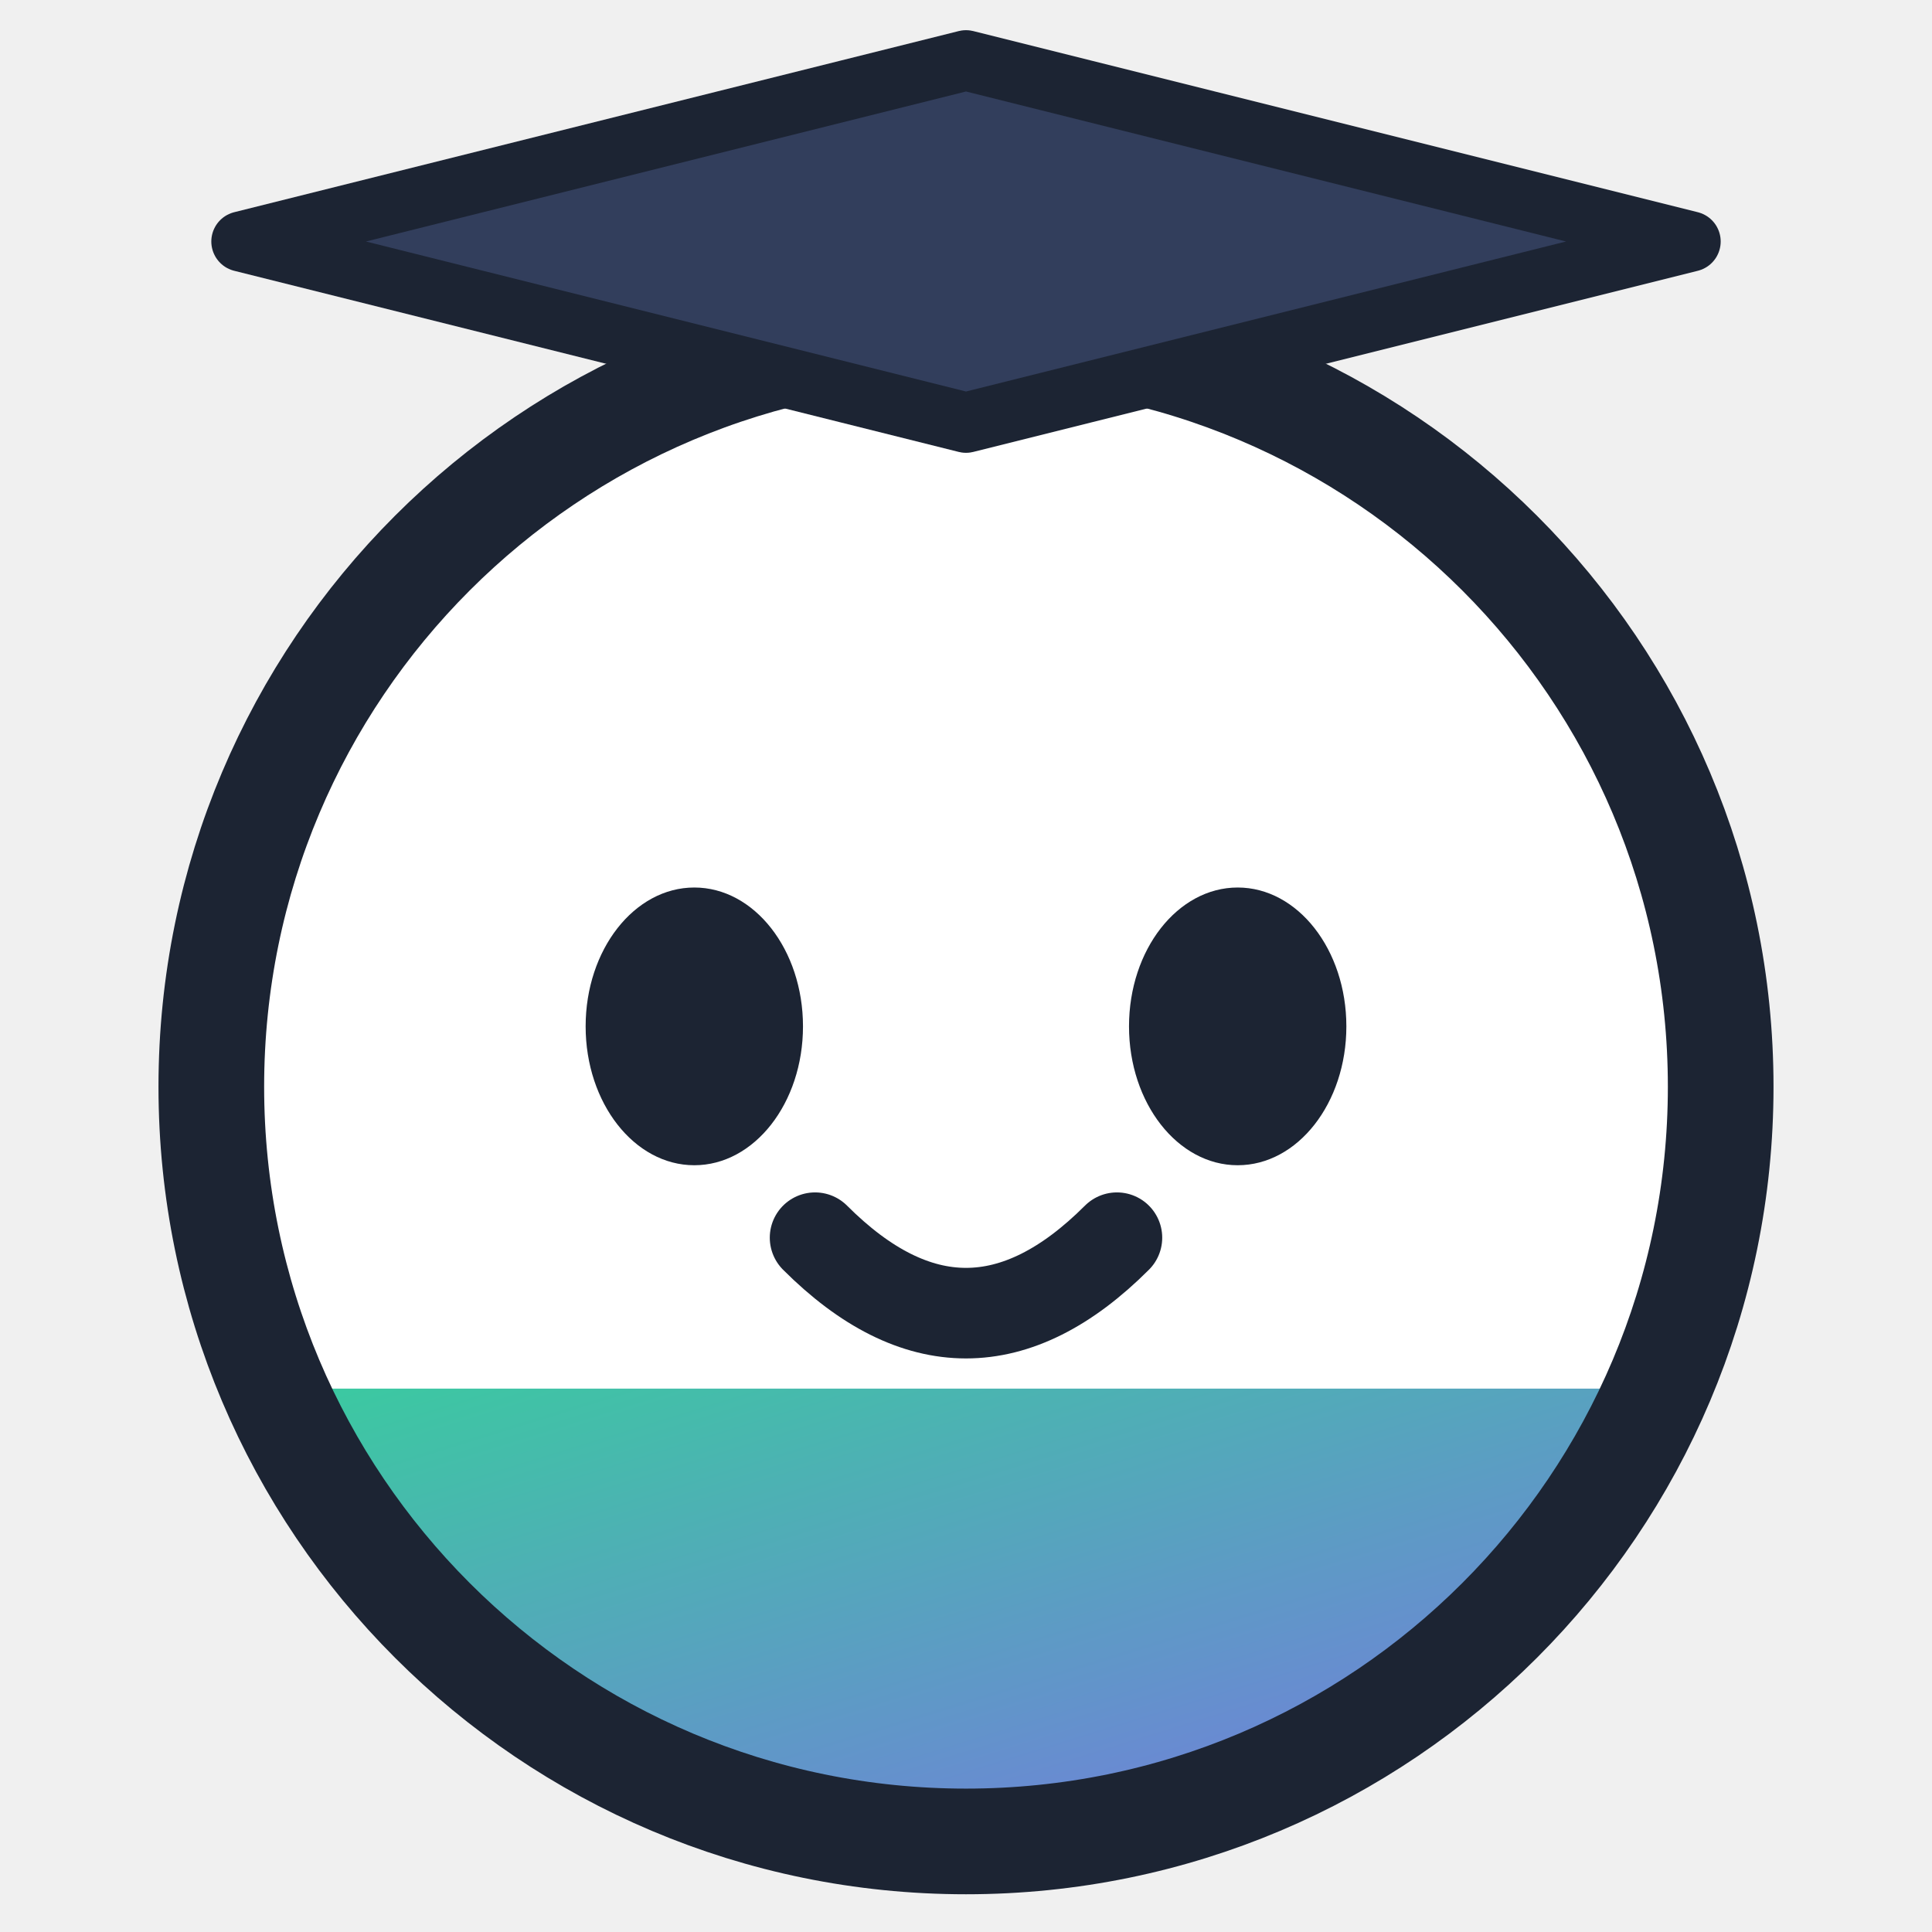
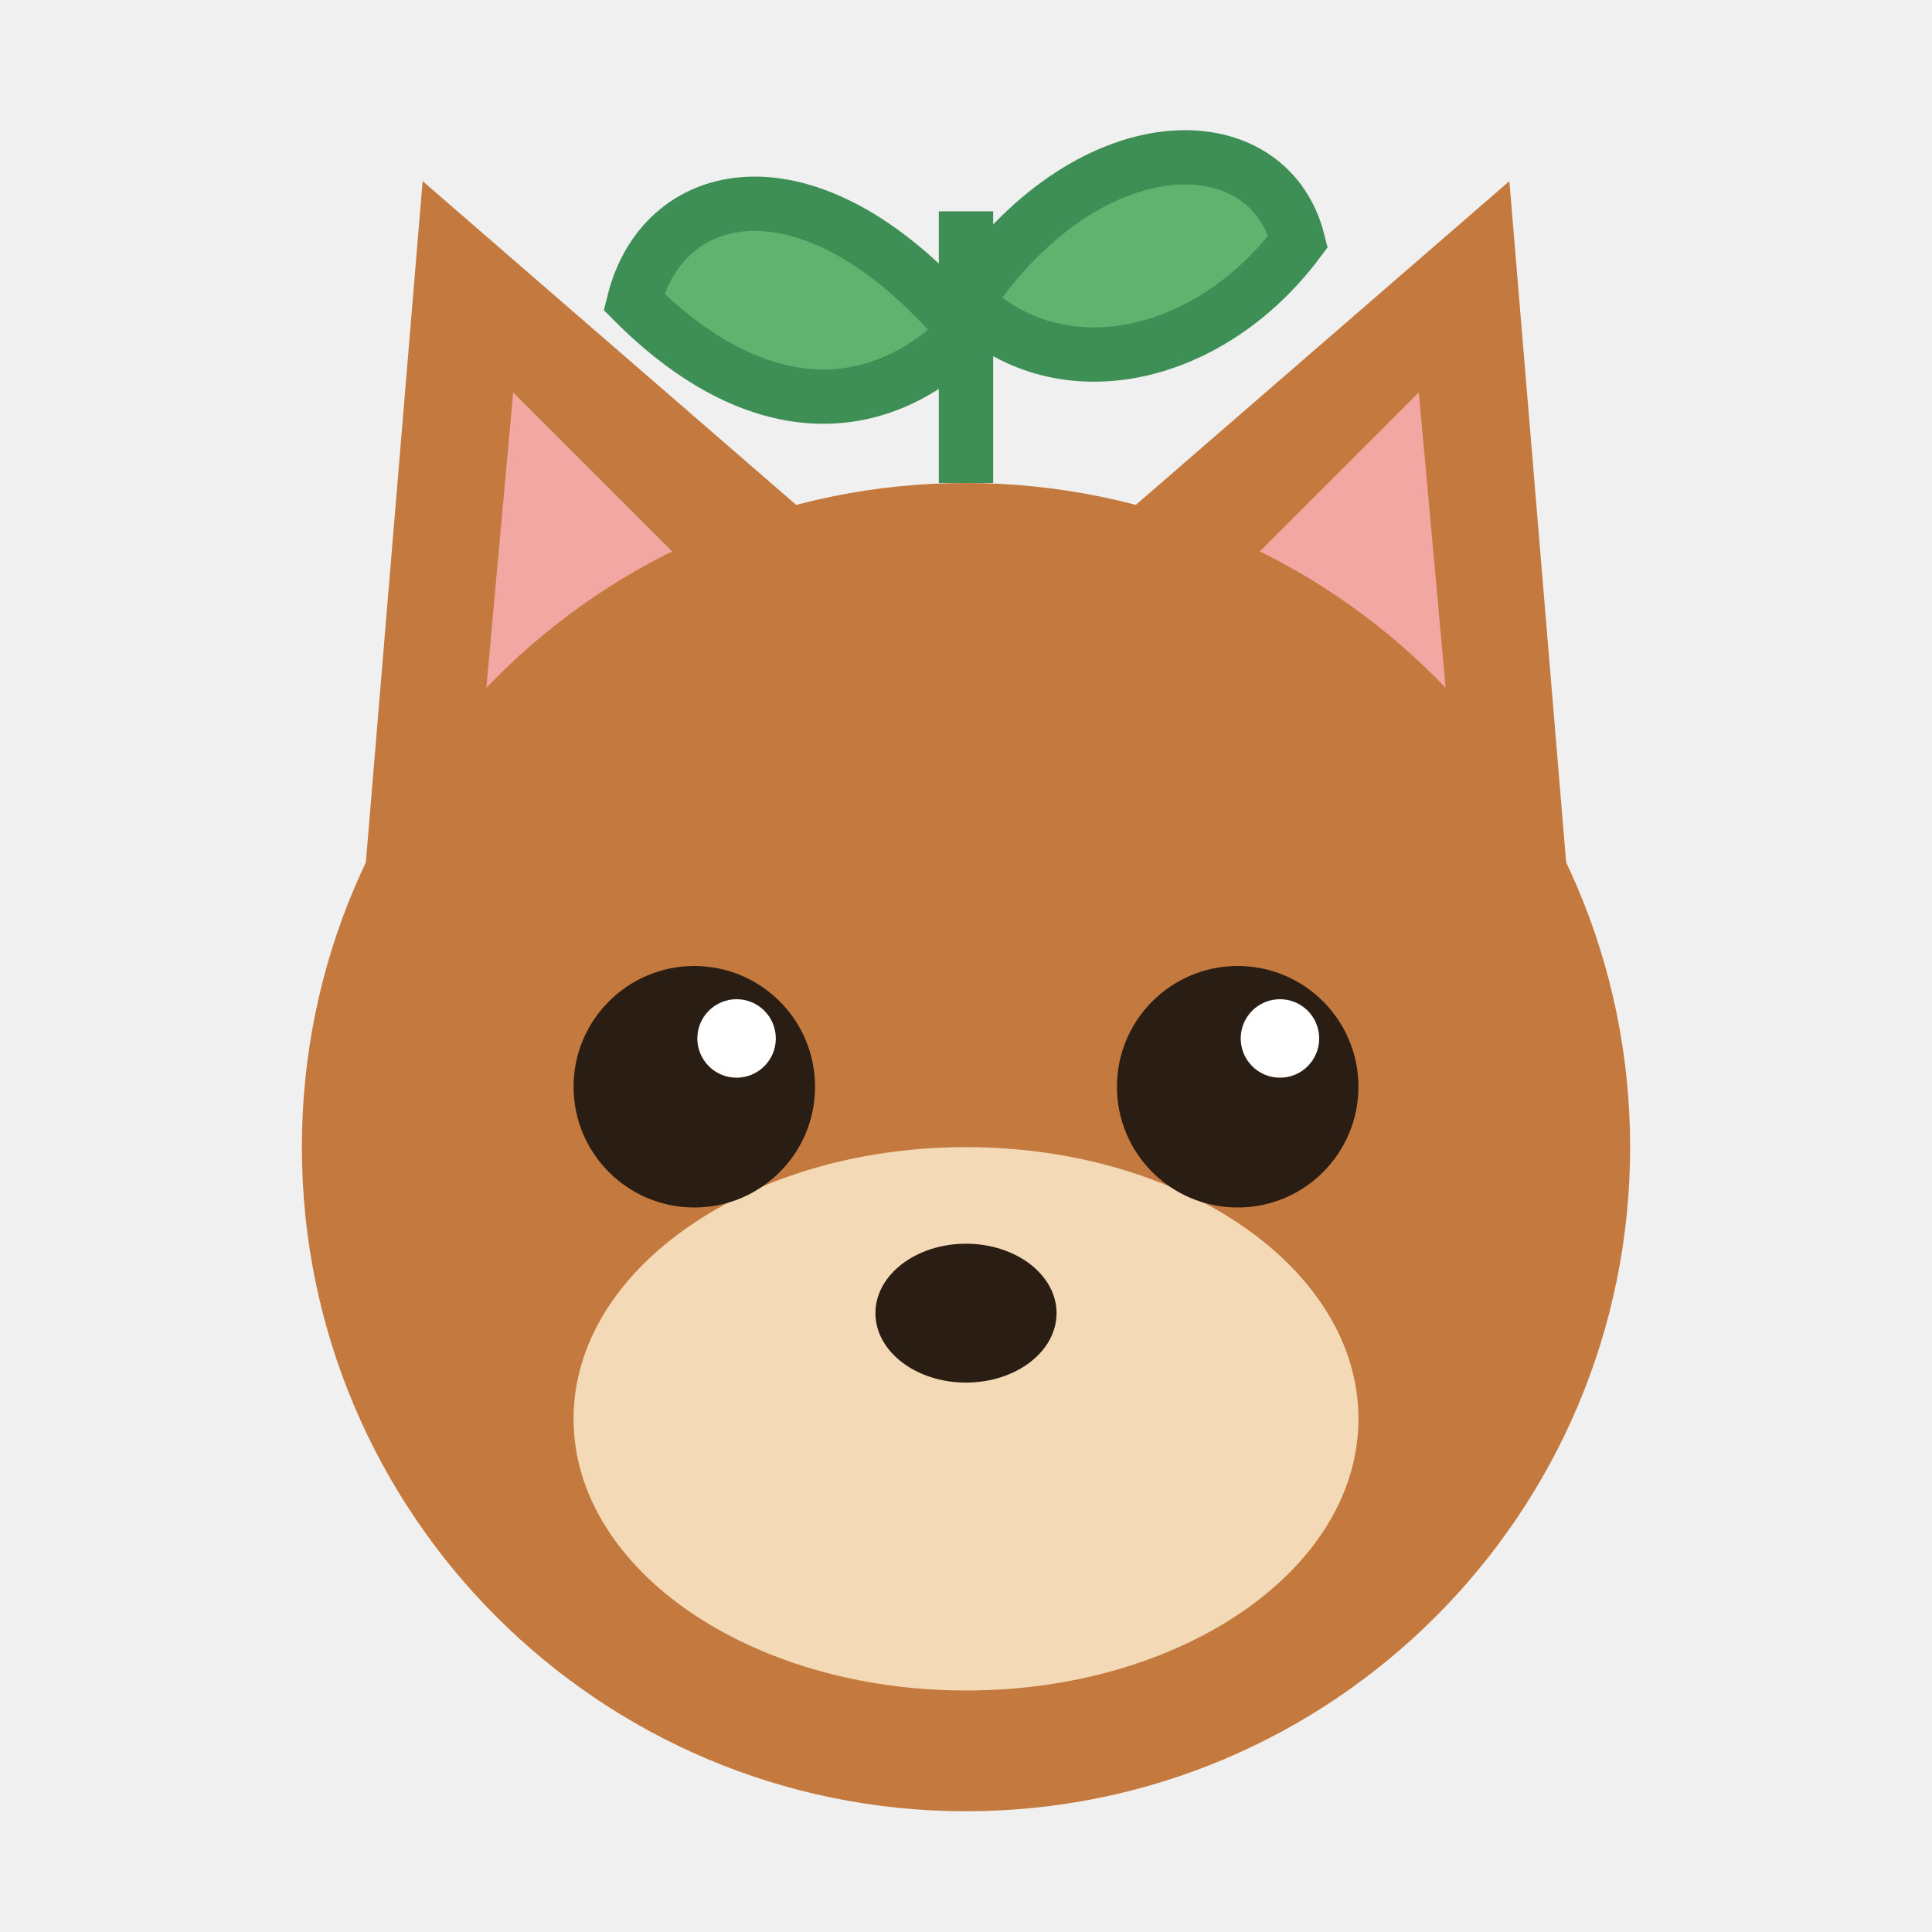
<svg xmlns="http://www.w3.org/2000/svg" viewBox="0 0 64 64">
-   <defs>
-     <clipPath id="g">
-       <circle cx="32" cy="36" r="25" />
-     </clipPath>
-     <linearGradient id="l" x1="0" y1="0" x2="1" y2="1">
-       <stop offset="0" stop-color="#34d399" />
-       <stop offset="1" stop-color="#8b5cf6" />
-     </linearGradient>
-   </defs>
-   <circle cx="32" cy="36" r="25" fill="#fff" />
-   <rect clip-path="url(#g)" x="0" y="46" width="64" height="20" fill="url(#l)" />
-   <circle cx="32" cy="36" r="25" fill="none" stroke="#1c2433" stroke-width="3.5" />
-   <ellipse cx="23" cy="34" rx="3.6" ry="4.6" fill="#1c2433" />
-   <ellipse cx="41" cy="34" rx="3.6" ry="4.6" fill="#1c2433" />
-   <path d="M27 41q5 5 10 0" fill="none" stroke="#1c2433" stroke-width="3" stroke-linecap="round" />
-   <path d="M32 2l24 6-24 6-24-6z" fill="#323e5c" stroke="#1c2433" stroke-width="2" stroke-linejoin="round" />
+   <path d="M12 30l2-24 15 13zM35 19l15-13 2 24z" fill="#c47a3e" />
+   <path d="M16 24l1-11 7 7zM40 20l7-7 1 11z" fill="#f2a7a2" />
+   <circle cx="32" cy="38" r="22" fill="#c47a3e" />
+   <ellipse cx="32" cy="47" rx="13" ry="9" fill="#f3d9b5" />
+   <circle cx="23" cy="36" r="4" fill="#2a1d14" />
+   <circle cx="41" cy="36" r="4" fill="#2a1d14" />
+   <circle cx="24.4" cy="34.4" r="1.3" fill="#fff" />
+   <circle cx="42.4" cy="34.4" r="1.3" fill="#fff" />
+   <ellipse cx="32" cy="43.5" rx="3" ry="2.3" fill="#2a1d14" />
+   <path d="M32 16c0-4 0-6 0-9m0 4c-5-6-10-5-11-1 4 4 8 4 11 1zm0-1c4-6 10-6 11-2-3 4-8 5-11 2z" fill="#5fb36f" stroke="#3d8f55" stroke-width="1.8" />
</svg>
